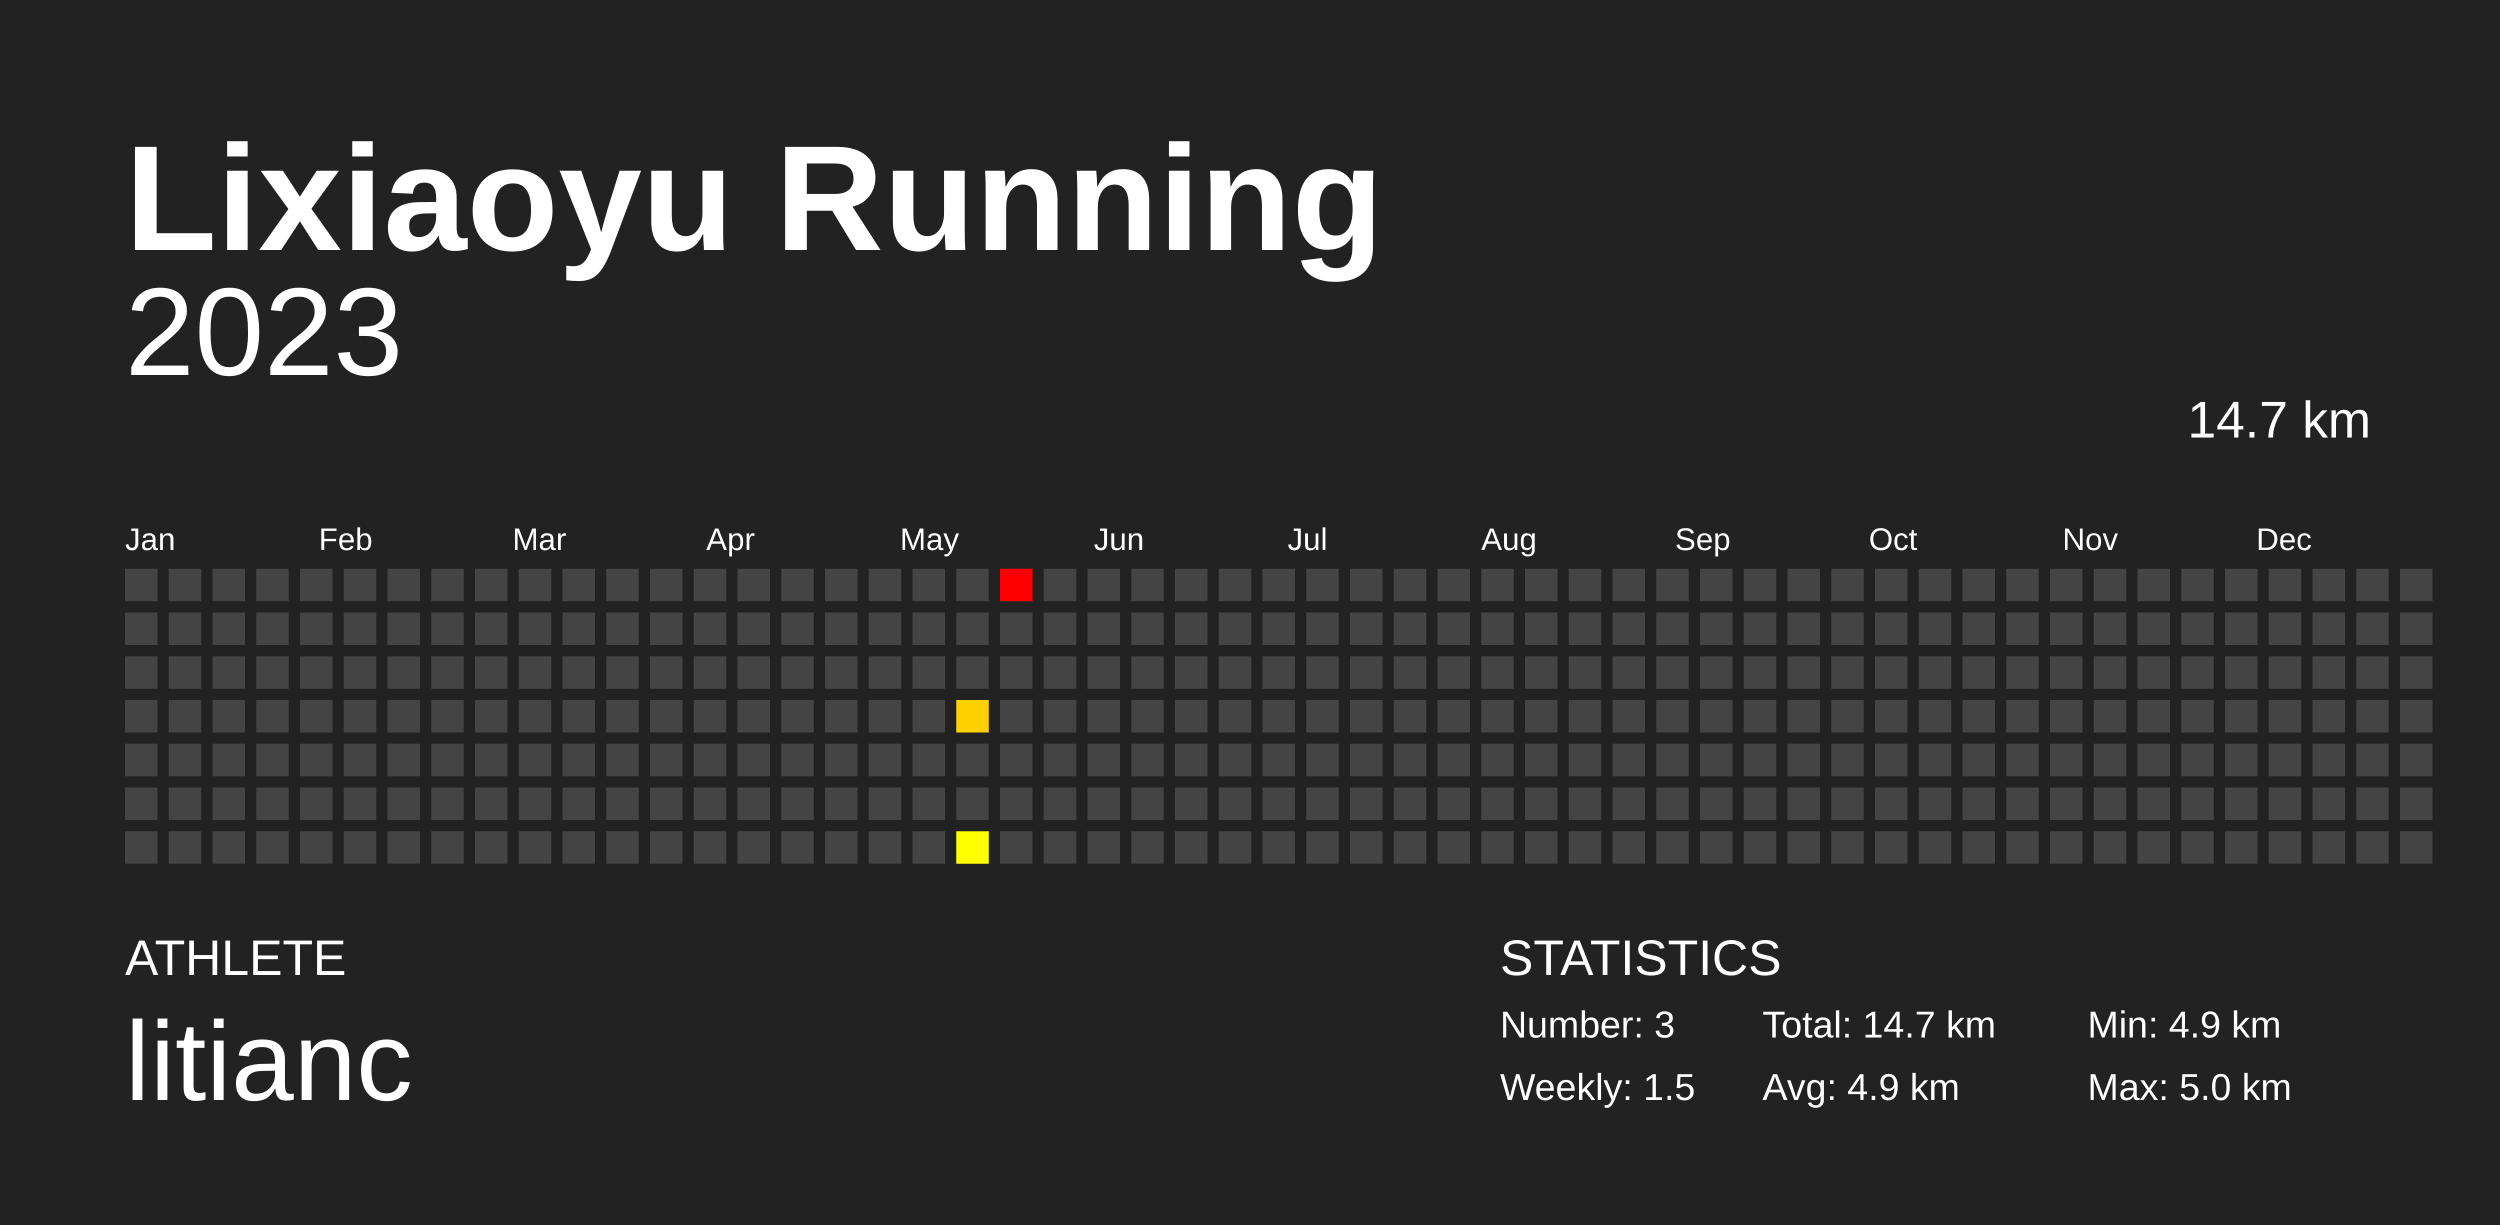
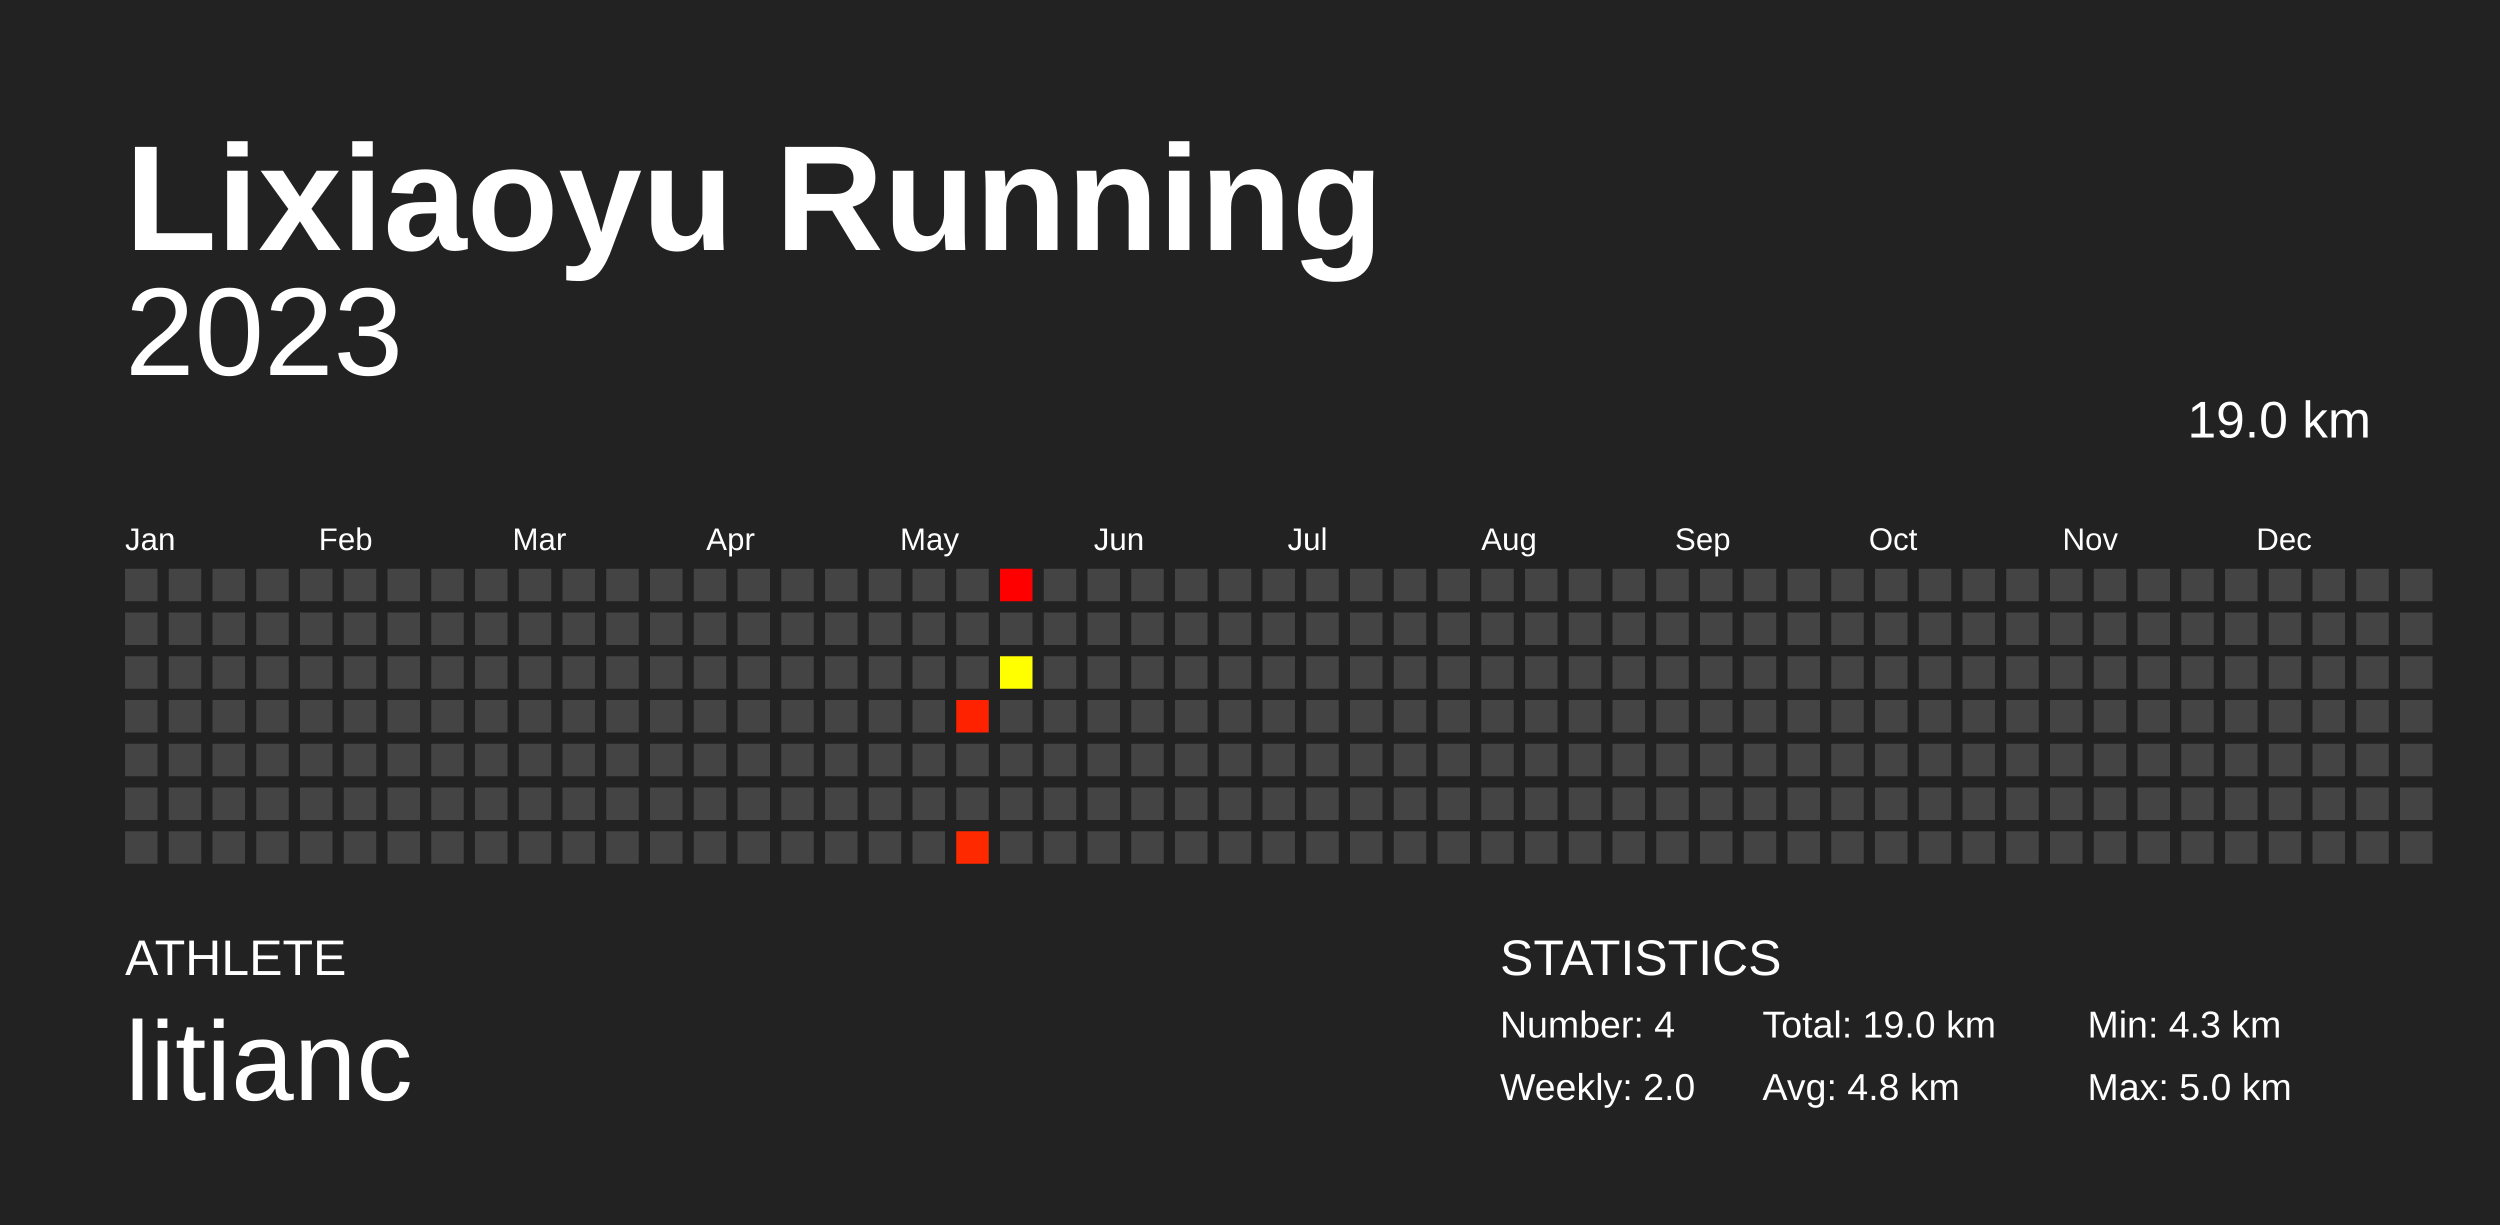
<svg xmlns="http://www.w3.org/2000/svg" baseProfile="full" height="98mm" version="1.1" viewBox="0,0,200,98" width="200mm">
  <defs />
  <rect fill="#222222" height="98" width="200" x="0" y="0" />
  <text fill="#FFFFFF" style="font-size:12px; font-family:Arial; font-weight:bold;" x="10" y="20">Lixiaoyu Running</text>
  <text fill="#FFFFFF" style="font-size:4px; font-family:Arial" x="10" y="78">ATHLETE</text>
  <text fill="#FFFFFF" style="font-size:9px; font-family:Arial" x="10" y="88">litianc</text>
  <text fill="#FFFFFF" style="font-size:4px; font-family:Arial" x="120" y="78">STATISTICS</text>
-   <text fill="#FFFFFF" style="font-size:3px; font-family:Arial" x="120" y="83">Number: 3</text>
-   <text fill="#FFFFFF" style="font-size:3px; font-family:Arial" x="120" y="88">Weekly: 1.5</text>
-   <text fill="#FFFFFF" style="font-size:3px; font-family:Arial" x="141" y="83">Total: 14.7 km</text>
-   <text fill="#FFFFFF" style="font-size:3px; font-family:Arial" x="141" y="88">Avg: 4.9 km</text>
-   <text fill="#FFFFFF" style="font-size:3px; font-family:Arial" x="167" y="83">Min: 4.9 km</text>
+   <text fill="#FFFFFF" style="font-size:3px; font-family:Arial" x="120" y="83">Number: 4</text>
+   <text fill="#FFFFFF" style="font-size:3px; font-family:Arial" x="120" y="88">Weekly: 2.0</text>
+   <text fill="#FFFFFF" style="font-size:3px; font-family:Arial" x="141" y="83">Total: 19.0 km</text>
+   <text fill="#FFFFFF" style="font-size:3px; font-family:Arial" x="141" y="88">Avg: 4.8 km</text>
+   <text fill="#FFFFFF" style="font-size:3px; font-family:Arial" x="167" y="83">Min: 4.3 km</text>
  <text fill="#FFFFFF" style="font-size:3px; font-family:Arial" x="167" y="88">Max: 5.0 km</text>
  <text alignment-baseline="hanging" fill="#FFFFFF" style="font-size:10.0px; font-family:Arial;" x="10" y="30">2023</text>
-   <text alignment-baseline="hanging" fill="#FFFFFF" style="font-size:4.125px; font-family:Arial;" x="175" y="35">14.7 km</text>
+   <text alignment-baseline="hanging" fill="#FFFFFF" style="font-size:4.125px; font-family:Arial;" x="175" y="35">19.0 km</text>
  <text fill="#FFFFFF" style="font-size:2.5px; font-family:Arial" x="10.0" y="44">Jan</text>
  <text fill="#FFFFFF" style="font-size:2.5px; font-family:Arial" x="25.5" y="44">Feb</text>
  <text fill="#FFFFFF" style="font-size:2.5px; font-family:Arial" x="41.0" y="44">Mar</text>
  <text fill="#FFFFFF" style="font-size:2.5px; font-family:Arial" x="56.5" y="44">Apr</text>
  <text fill="#FFFFFF" style="font-size:2.5px; font-family:Arial" x="72.0" y="44">May</text>
  <text fill="#FFFFFF" style="font-size:2.5px; font-family:Arial" x="87.5" y="44">Jun</text>
  <text fill="#FFFFFF" style="font-size:2.5px; font-family:Arial" x="103.0" y="44">Jul</text>
  <text fill="#FFFFFF" style="font-size:2.5px; font-family:Arial" x="118.5" y="44">Aug</text>
  <text fill="#FFFFFF" style="font-size:2.5px; font-family:Arial" x="134.0" y="44">Sep</text>
  <text fill="#FFFFFF" style="font-size:2.5px; font-family:Arial" x="149.5" y="44">Oct</text>
  <text fill="#FFFFFF" style="font-size:2.5px; font-family:Arial" x="165.0" y="44">Nov</text>
  <text fill="#FFFFFF" style="font-size:2.5px; font-family:Arial" x="180.5" y="44">Dec</text>
  <rect fill="#444444" height="2.6" width="2.6" x="10.0" y="45.5" />
  <rect fill="#444444" height="2.6" width="2.6" x="10.0" y="49.0" />
  <rect fill="#444444" height="2.6" width="2.6" x="10.0" y="52.5" />
  <rect fill="#444444" height="2.6" width="2.6" x="10.0" y="56.0" />
  <rect fill="#444444" height="2.6" width="2.6" x="10.0" y="59.5" />
  <rect fill="#444444" height="2.6" width="2.6" x="10.0" y="63.0" />
  <rect fill="#444444" height="2.6" width="2.6" x="10.0" y="66.5" />
  <rect fill="#444444" height="2.6" width="2.6" x="13.5" y="45.5" />
  <rect fill="#444444" height="2.6" width="2.6" x="13.5" y="49.0" />
  <rect fill="#444444" height="2.6" width="2.6" x="13.5" y="52.5" />
  <rect fill="#444444" height="2.6" width="2.6" x="13.5" y="56.0" />
  <rect fill="#444444" height="2.6" width="2.6" x="13.5" y="59.5" />
  <rect fill="#444444" height="2.6" width="2.6" x="13.5" y="63.0" />
  <rect fill="#444444" height="2.6" width="2.6" x="13.5" y="66.5" />
  <rect fill="#444444" height="2.6" width="2.6" x="17.0" y="45.5" />
  <rect fill="#444444" height="2.6" width="2.6" x="17.0" y="49.0" />
  <rect fill="#444444" height="2.6" width="2.6" x="17.0" y="52.5" />
  <rect fill="#444444" height="2.6" width="2.6" x="17.0" y="56.0" />
  <rect fill="#444444" height="2.6" width="2.6" x="17.0" y="59.5" />
  <rect fill="#444444" height="2.6" width="2.6" x="17.0" y="63.0" />
  <rect fill="#444444" height="2.6" width="2.6" x="17.0" y="66.5" />
  <rect fill="#444444" height="2.6" width="2.6" x="20.5" y="45.5" />
  <rect fill="#444444" height="2.6" width="2.6" x="20.5" y="49.0" />
  <rect fill="#444444" height="2.6" width="2.6" x="20.5" y="52.5" />
  <rect fill="#444444" height="2.6" width="2.6" x="20.5" y="56.0" />
  <rect fill="#444444" height="2.6" width="2.6" x="20.5" y="59.5" />
  <rect fill="#444444" height="2.6" width="2.6" x="20.5" y="63.0" />
  <rect fill="#444444" height="2.6" width="2.6" x="20.5" y="66.5" />
  <rect fill="#444444" height="2.6" width="2.6" x="24.0" y="45.5" />
  <rect fill="#444444" height="2.6" width="2.6" x="24.0" y="49.0" />
  <rect fill="#444444" height="2.6" width="2.6" x="24.0" y="52.5" />
  <rect fill="#444444" height="2.6" width="2.6" x="24.0" y="56.0" />
  <rect fill="#444444" height="2.6" width="2.6" x="24.0" y="59.5" />
  <rect fill="#444444" height="2.6" width="2.6" x="24.0" y="63.0" />
  <rect fill="#444444" height="2.6" width="2.6" x="24.0" y="66.5" />
  <rect fill="#444444" height="2.6" width="2.6" x="27.5" y="45.5" />
  <rect fill="#444444" height="2.6" width="2.6" x="27.5" y="49.0" />
  <rect fill="#444444" height="2.6" width="2.6" x="27.5" y="52.5" />
  <rect fill="#444444" height="2.6" width="2.6" x="27.5" y="56.0" />
  <rect fill="#444444" height="2.6" width="2.6" x="27.5" y="59.5" />
  <rect fill="#444444" height="2.6" width="2.6" x="27.5" y="63.0" />
  <rect fill="#444444" height="2.6" width="2.6" x="27.5" y="66.5" />
  <rect fill="#444444" height="2.6" width="2.6" x="31.0" y="45.5" />
  <rect fill="#444444" height="2.6" width="2.6" x="31.0" y="49.0" />
  <rect fill="#444444" height="2.6" width="2.6" x="31.0" y="52.5" />
  <rect fill="#444444" height="2.6" width="2.6" x="31.0" y="56.0" />
  <rect fill="#444444" height="2.6" width="2.6" x="31.0" y="59.5" />
  <rect fill="#444444" height="2.6" width="2.6" x="31.0" y="63.0" />
  <rect fill="#444444" height="2.6" width="2.6" x="31.0" y="66.5" />
  <rect fill="#444444" height="2.6" width="2.6" x="34.5" y="45.5" />
  <rect fill="#444444" height="2.6" width="2.6" x="34.5" y="49.0" />
  <rect fill="#444444" height="2.6" width="2.6" x="34.5" y="52.5" />
  <rect fill="#444444" height="2.6" width="2.6" x="34.5" y="56.0" />
  <rect fill="#444444" height="2.6" width="2.6" x="34.5" y="59.5" />
  <rect fill="#444444" height="2.6" width="2.6" x="34.5" y="63.0" />
  <rect fill="#444444" height="2.6" width="2.6" x="34.5" y="66.5" />
  <rect fill="#444444" height="2.6" width="2.6" x="38.0" y="45.5" />
  <rect fill="#444444" height="2.6" width="2.6" x="38.0" y="49.0" />
  <rect fill="#444444" height="2.6" width="2.6" x="38.0" y="52.5" />
  <rect fill="#444444" height="2.6" width="2.6" x="38.0" y="56.0" />
  <rect fill="#444444" height="2.6" width="2.6" x="38.0" y="59.5" />
  <rect fill="#444444" height="2.6" width="2.6" x="38.0" y="63.0" />
  <rect fill="#444444" height="2.6" width="2.6" x="38.0" y="66.5" />
  <rect fill="#444444" height="2.6" width="2.6" x="41.5" y="45.5" />
  <rect fill="#444444" height="2.6" width="2.6" x="41.5" y="49.0" />
  <rect fill="#444444" height="2.6" width="2.6" x="41.5" y="52.5" />
  <rect fill="#444444" height="2.6" width="2.6" x="41.5" y="56.0" />
  <rect fill="#444444" height="2.6" width="2.6" x="41.5" y="59.5" />
  <rect fill="#444444" height="2.6" width="2.6" x="41.5" y="63.0" />
  <rect fill="#444444" height="2.6" width="2.6" x="41.5" y="66.5" />
  <rect fill="#444444" height="2.6" width="2.6" x="45.0" y="45.5" />
  <rect fill="#444444" height="2.6" width="2.6" x="45.0" y="49.0" />
  <rect fill="#444444" height="2.6" width="2.6" x="45.0" y="52.5" />
  <rect fill="#444444" height="2.6" width="2.6" x="45.0" y="56.0" />
  <rect fill="#444444" height="2.6" width="2.6" x="45.0" y="59.5" />
  <rect fill="#444444" height="2.6" width="2.6" x="45.0" y="63.0" />
  <rect fill="#444444" height="2.6" width="2.6" x="45.0" y="66.5" />
  <rect fill="#444444" height="2.6" width="2.6" x="48.5" y="45.5" />
  <rect fill="#444444" height="2.6" width="2.6" x="48.5" y="49.0" />
  <rect fill="#444444" height="2.6" width="2.6" x="48.5" y="52.5" />
  <rect fill="#444444" height="2.6" width="2.6" x="48.5" y="56.0" />
  <rect fill="#444444" height="2.6" width="2.6" x="48.5" y="59.5" />
  <rect fill="#444444" height="2.6" width="2.6" x="48.5" y="63.0" />
  <rect fill="#444444" height="2.6" width="2.6" x="48.5" y="66.5" />
  <rect fill="#444444" height="2.6" width="2.6" x="52.0" y="45.5" />
  <rect fill="#444444" height="2.6" width="2.6" x="52.0" y="49.0" />
  <rect fill="#444444" height="2.6" width="2.6" x="52.0" y="52.5" />
  <rect fill="#444444" height="2.6" width="2.6" x="52.0" y="56.0" />
  <rect fill="#444444" height="2.6" width="2.6" x="52.0" y="59.5" />
  <rect fill="#444444" height="2.6" width="2.6" x="52.0" y="63.0" />
  <rect fill="#444444" height="2.6" width="2.6" x="52.0" y="66.5" />
  <rect fill="#444444" height="2.6" width="2.6" x="55.5" y="45.5" />
  <rect fill="#444444" height="2.6" width="2.6" x="55.5" y="49.0" />
  <rect fill="#444444" height="2.6" width="2.6" x="55.5" y="52.5" />
  <rect fill="#444444" height="2.6" width="2.6" x="55.5" y="56.0" />
  <rect fill="#444444" height="2.6" width="2.6" x="55.5" y="59.5" />
  <rect fill="#444444" height="2.6" width="2.6" x="55.5" y="63.0" />
  <rect fill="#444444" height="2.6" width="2.6" x="55.5" y="66.5" />
  <rect fill="#444444" height="2.6" width="2.6" x="59.0" y="45.5" />
  <rect fill="#444444" height="2.6" width="2.6" x="59.0" y="49.0" />
  <rect fill="#444444" height="2.6" width="2.6" x="59.0" y="52.5" />
  <rect fill="#444444" height="2.6" width="2.6" x="59.0" y="56.0" />
  <rect fill="#444444" height="2.6" width="2.6" x="59.0" y="59.5" />
  <rect fill="#444444" height="2.6" width="2.6" x="59.0" y="63.0" />
  <rect fill="#444444" height="2.6" width="2.6" x="59.0" y="66.5" />
  <rect fill="#444444" height="2.6" width="2.6" x="62.5" y="45.5" />
  <rect fill="#444444" height="2.6" width="2.6" x="62.5" y="49.0" />
  <rect fill="#444444" height="2.6" width="2.6" x="62.5" y="52.5" />
  <rect fill="#444444" height="2.6" width="2.6" x="62.5" y="56.0" />
  <rect fill="#444444" height="2.6" width="2.6" x="62.5" y="59.5" />
  <rect fill="#444444" height="2.6" width="2.6" x="62.5" y="63.0" />
  <rect fill="#444444" height="2.6" width="2.6" x="62.5" y="66.5" />
  <rect fill="#444444" height="2.6" width="2.6" x="66.0" y="45.5" />
  <rect fill="#444444" height="2.6" width="2.6" x="66.0" y="49.0" />
  <rect fill="#444444" height="2.6" width="2.6" x="66.0" y="52.5" />
  <rect fill="#444444" height="2.6" width="2.6" x="66.0" y="56.0" />
  <rect fill="#444444" height="2.6" width="2.6" x="66.0" y="59.5" />
  <rect fill="#444444" height="2.6" width="2.6" x="66.0" y="63.0" />
  <rect fill="#444444" height="2.6" width="2.6" x="66.0" y="66.5" />
  <rect fill="#444444" height="2.6" width="2.6" x="69.5" y="45.5" />
  <rect fill="#444444" height="2.6" width="2.6" x="69.5" y="49.0" />
  <rect fill="#444444" height="2.6" width="2.6" x="69.5" y="52.5" />
  <rect fill="#444444" height="2.6" width="2.6" x="69.5" y="56.0" />
  <rect fill="#444444" height="2.6" width="2.6" x="69.5" y="59.5" />
  <rect fill="#444444" height="2.6" width="2.6" x="69.5" y="63.0" />
  <rect fill="#444444" height="2.6" width="2.6" x="69.5" y="66.5" />
  <rect fill="#444444" height="2.6" width="2.6" x="73.0" y="45.5" />
  <rect fill="#444444" height="2.6" width="2.6" x="73.0" y="49.0" />
  <rect fill="#444444" height="2.6" width="2.6" x="73.0" y="52.5" />
  <rect fill="#444444" height="2.6" width="2.6" x="73.0" y="56.0" />
  <rect fill="#444444" height="2.6" width="2.6" x="73.0" y="59.5" />
  <rect fill="#444444" height="2.6" width="2.6" x="73.0" y="63.0" />
  <rect fill="#444444" height="2.6" width="2.6" x="73.0" y="66.5" />
  <rect fill="#444444" height="2.6" width="2.6" x="76.5" y="45.5" />
  <rect fill="#444444" height="2.6" width="2.6" x="76.5" y="49.0" />
  <rect fill="#444444" height="2.6" width="2.6" x="76.5" y="52.5" />
-   <rect fill="#ffd100" height="2.6" width="2.6" x="76.5" y="56.0" />
+   <rect fill="#ff2200" height="2.6" width="2.6" x="76.5" y="56.0" />
  <rect fill="#444444" height="2.6" width="2.6" x="76.5" y="59.5" />
  <rect fill="#444444" height="2.6" width="2.6" x="76.5" y="63.0" />
-   <rect fill="#ffff00" height="2.6" width="2.6" x="76.5" y="66.5" />
+   <rect fill="#ff2900" height="2.6" width="2.6" x="76.5" y="66.5" />
  <rect fill="#ff0000" height="2.6" width="2.6" x="80.0" y="45.5" />
  <rect fill="#444444" height="2.6" width="2.6" x="80.0" y="49.0" />
-   <rect fill="#444444" height="2.6" width="2.6" x="80.0" y="52.5" />
+   <rect fill="#ffff00" height="2.6" width="2.6" x="80.0" y="52.5" />
  <rect fill="#444444" height="2.6" width="2.6" x="80.0" y="56.0" />
  <rect fill="#444444" height="2.6" width="2.6" x="80.0" y="59.5" />
  <rect fill="#444444" height="2.6" width="2.6" x="80.0" y="63.0" />
  <rect fill="#444444" height="2.6" width="2.6" x="80.0" y="66.5" />
  <rect fill="#444444" height="2.6" width="2.6" x="83.5" y="45.5" />
  <rect fill="#444444" height="2.6" width="2.6" x="83.5" y="49.0" />
  <rect fill="#444444" height="2.6" width="2.6" x="83.5" y="52.5" />
  <rect fill="#444444" height="2.6" width="2.6" x="83.5" y="56.0" />
  <rect fill="#444444" height="2.6" width="2.6" x="83.5" y="59.5" />
  <rect fill="#444444" height="2.6" width="2.6" x="83.5" y="63.0" />
  <rect fill="#444444" height="2.6" width="2.6" x="83.5" y="66.5" />
  <rect fill="#444444" height="2.6" width="2.6" x="87.0" y="45.5" />
  <rect fill="#444444" height="2.6" width="2.6" x="87.0" y="49.0" />
  <rect fill="#444444" height="2.6" width="2.6" x="87.0" y="52.5" />
  <rect fill="#444444" height="2.6" width="2.6" x="87.0" y="56.0" />
  <rect fill="#444444" height="2.6" width="2.6" x="87.0" y="59.5" />
  <rect fill="#444444" height="2.6" width="2.6" x="87.0" y="63.0" />
  <rect fill="#444444" height="2.6" width="2.6" x="87.0" y="66.5" />
  <rect fill="#444444" height="2.6" width="2.6" x="90.5" y="45.5" />
  <rect fill="#444444" height="2.6" width="2.6" x="90.5" y="49.0" />
  <rect fill="#444444" height="2.6" width="2.6" x="90.5" y="52.5" />
  <rect fill="#444444" height="2.6" width="2.6" x="90.5" y="56.0" />
  <rect fill="#444444" height="2.6" width="2.6" x="90.5" y="59.5" />
  <rect fill="#444444" height="2.6" width="2.6" x="90.5" y="63.0" />
  <rect fill="#444444" height="2.6" width="2.6" x="90.5" y="66.5" />
  <rect fill="#444444" height="2.6" width="2.6" x="94.0" y="45.5" />
  <rect fill="#444444" height="2.6" width="2.6" x="94.0" y="49.0" />
  <rect fill="#444444" height="2.6" width="2.6" x="94.0" y="52.5" />
  <rect fill="#444444" height="2.6" width="2.6" x="94.0" y="56.0" />
  <rect fill="#444444" height="2.6" width="2.6" x="94.0" y="59.5" />
  <rect fill="#444444" height="2.6" width="2.6" x="94.0" y="63.0" />
  <rect fill="#444444" height="2.6" width="2.6" x="94.0" y="66.5" />
  <rect fill="#444444" height="2.6" width="2.6" x="97.5" y="45.5" />
  <rect fill="#444444" height="2.6" width="2.6" x="97.5" y="49.0" />
  <rect fill="#444444" height="2.6" width="2.6" x="97.5" y="52.5" />
  <rect fill="#444444" height="2.6" width="2.6" x="97.5" y="56.0" />
  <rect fill="#444444" height="2.6" width="2.6" x="97.5" y="59.5" />
  <rect fill="#444444" height="2.6" width="2.6" x="97.5" y="63.0" />
  <rect fill="#444444" height="2.6" width="2.6" x="97.5" y="66.5" />
  <rect fill="#444444" height="2.6" width="2.6" x="101.0" y="45.5" />
  <rect fill="#444444" height="2.6" width="2.6" x="101.0" y="49.0" />
  <rect fill="#444444" height="2.6" width="2.6" x="101.0" y="52.5" />
  <rect fill="#444444" height="2.6" width="2.6" x="101.0" y="56.0" />
  <rect fill="#444444" height="2.6" width="2.6" x="101.0" y="59.5" />
  <rect fill="#444444" height="2.6" width="2.6" x="101.0" y="63.0" />
  <rect fill="#444444" height="2.6" width="2.6" x="101.0" y="66.5" />
  <rect fill="#444444" height="2.6" width="2.6" x="104.5" y="45.5" />
  <rect fill="#444444" height="2.6" width="2.6" x="104.5" y="49.0" />
  <rect fill="#444444" height="2.6" width="2.6" x="104.5" y="52.5" />
  <rect fill="#444444" height="2.6" width="2.6" x="104.5" y="56.0" />
  <rect fill="#444444" height="2.6" width="2.6" x="104.5" y="59.5" />
  <rect fill="#444444" height="2.6" width="2.6" x="104.5" y="63.0" />
  <rect fill="#444444" height="2.6" width="2.6" x="104.5" y="66.5" />
  <rect fill="#444444" height="2.6" width="2.6" x="108.0" y="45.5" />
  <rect fill="#444444" height="2.6" width="2.6" x="108.0" y="49.0" />
  <rect fill="#444444" height="2.6" width="2.6" x="108.0" y="52.5" />
  <rect fill="#444444" height="2.6" width="2.6" x="108.0" y="56.0" />
  <rect fill="#444444" height="2.6" width="2.6" x="108.0" y="59.5" />
  <rect fill="#444444" height="2.6" width="2.6" x="108.0" y="63.0" />
  <rect fill="#444444" height="2.6" width="2.6" x="108.0" y="66.5" />
  <rect fill="#444444" height="2.6" width="2.6" x="111.5" y="45.5" />
  <rect fill="#444444" height="2.6" width="2.6" x="111.5" y="49.0" />
  <rect fill="#444444" height="2.6" width="2.6" x="111.5" y="52.5" />
  <rect fill="#444444" height="2.6" width="2.6" x="111.5" y="56.0" />
  <rect fill="#444444" height="2.6" width="2.6" x="111.5" y="59.5" />
  <rect fill="#444444" height="2.6" width="2.6" x="111.5" y="63.0" />
  <rect fill="#444444" height="2.6" width="2.6" x="111.5" y="66.5" />
  <rect fill="#444444" height="2.6" width="2.6" x="115.0" y="45.5" />
  <rect fill="#444444" height="2.6" width="2.6" x="115.0" y="49.0" />
  <rect fill="#444444" height="2.6" width="2.6" x="115.0" y="52.5" />
  <rect fill="#444444" height="2.6" width="2.6" x="115.0" y="56.0" />
  <rect fill="#444444" height="2.6" width="2.6" x="115.0" y="59.5" />
  <rect fill="#444444" height="2.6" width="2.6" x="115.0" y="63.0" />
  <rect fill="#444444" height="2.6" width="2.6" x="115.0" y="66.5" />
  <rect fill="#444444" height="2.6" width="2.6" x="118.5" y="45.5" />
  <rect fill="#444444" height="2.6" width="2.6" x="118.5" y="49.0" />
  <rect fill="#444444" height="2.6" width="2.6" x="118.5" y="52.5" />
  <rect fill="#444444" height="2.6" width="2.6" x="118.5" y="56.0" />
  <rect fill="#444444" height="2.6" width="2.6" x="118.5" y="59.5" />
  <rect fill="#444444" height="2.6" width="2.6" x="118.5" y="63.0" />
  <rect fill="#444444" height="2.6" width="2.6" x="118.5" y="66.5" />
  <rect fill="#444444" height="2.6" width="2.6" x="122.0" y="45.5" />
  <rect fill="#444444" height="2.6" width="2.6" x="122.0" y="49.0" />
  <rect fill="#444444" height="2.6" width="2.6" x="122.0" y="52.5" />
  <rect fill="#444444" height="2.6" width="2.6" x="122.0" y="56.0" />
  <rect fill="#444444" height="2.6" width="2.6" x="122.0" y="59.5" />
  <rect fill="#444444" height="2.6" width="2.6" x="122.0" y="63.0" />
  <rect fill="#444444" height="2.6" width="2.6" x="122.0" y="66.5" />
  <rect fill="#444444" height="2.6" width="2.6" x="125.5" y="45.5" />
  <rect fill="#444444" height="2.6" width="2.6" x="125.5" y="49.0" />
  <rect fill="#444444" height="2.6" width="2.6" x="125.5" y="52.5" />
  <rect fill="#444444" height="2.6" width="2.6" x="125.5" y="56.0" />
  <rect fill="#444444" height="2.6" width="2.6" x="125.5" y="59.5" />
  <rect fill="#444444" height="2.6" width="2.6" x="125.5" y="63.0" />
  <rect fill="#444444" height="2.6" width="2.6" x="125.5" y="66.5" />
  <rect fill="#444444" height="2.6" width="2.6" x="129.0" y="45.5" />
  <rect fill="#444444" height="2.6" width="2.6" x="129.0" y="49.0" />
  <rect fill="#444444" height="2.6" width="2.6" x="129.0" y="52.5" />
  <rect fill="#444444" height="2.6" width="2.6" x="129.0" y="56.0" />
  <rect fill="#444444" height="2.6" width="2.6" x="129.0" y="59.5" />
  <rect fill="#444444" height="2.6" width="2.6" x="129.0" y="63.0" />
  <rect fill="#444444" height="2.6" width="2.6" x="129.0" y="66.5" />
  <rect fill="#444444" height="2.6" width="2.6" x="132.5" y="45.5" />
  <rect fill="#444444" height="2.6" width="2.6" x="132.5" y="49.0" />
  <rect fill="#444444" height="2.6" width="2.6" x="132.5" y="52.5" />
  <rect fill="#444444" height="2.6" width="2.6" x="132.5" y="56.0" />
  <rect fill="#444444" height="2.6" width="2.6" x="132.5" y="59.5" />
  <rect fill="#444444" height="2.6" width="2.6" x="132.5" y="63.0" />
  <rect fill="#444444" height="2.6" width="2.6" x="132.5" y="66.5" />
  <rect fill="#444444" height="2.6" width="2.6" x="136.0" y="45.5" />
  <rect fill="#444444" height="2.6" width="2.6" x="136.0" y="49.0" />
  <rect fill="#444444" height="2.6" width="2.6" x="136.0" y="52.5" />
  <rect fill="#444444" height="2.6" width="2.6" x="136.0" y="56.0" />
  <rect fill="#444444" height="2.6" width="2.6" x="136.0" y="59.5" />
  <rect fill="#444444" height="2.6" width="2.6" x="136.0" y="63.0" />
  <rect fill="#444444" height="2.6" width="2.6" x="136.0" y="66.5" />
  <rect fill="#444444" height="2.6" width="2.6" x="139.5" y="45.5" />
  <rect fill="#444444" height="2.6" width="2.6" x="139.5" y="49.0" />
  <rect fill="#444444" height="2.6" width="2.6" x="139.5" y="52.5" />
  <rect fill="#444444" height="2.6" width="2.6" x="139.5" y="56.0" />
  <rect fill="#444444" height="2.6" width="2.6" x="139.5" y="59.5" />
  <rect fill="#444444" height="2.6" width="2.6" x="139.5" y="63.0" />
  <rect fill="#444444" height="2.6" width="2.6" x="139.5" y="66.5" />
  <rect fill="#444444" height="2.6" width="2.6" x="143.0" y="45.5" />
  <rect fill="#444444" height="2.6" width="2.6" x="143.0" y="49.0" />
  <rect fill="#444444" height="2.6" width="2.6" x="143.0" y="52.5" />
  <rect fill="#444444" height="2.6" width="2.6" x="143.0" y="56.0" />
  <rect fill="#444444" height="2.6" width="2.6" x="143.0" y="59.5" />
  <rect fill="#444444" height="2.6" width="2.6" x="143.0" y="63.0" />
  <rect fill="#444444" height="2.6" width="2.6" x="143.0" y="66.5" />
  <rect fill="#444444" height="2.6" width="2.6" x="146.5" y="45.5" />
  <rect fill="#444444" height="2.6" width="2.6" x="146.5" y="49.0" />
  <rect fill="#444444" height="2.6" width="2.6" x="146.5" y="52.5" />
  <rect fill="#444444" height="2.6" width="2.6" x="146.5" y="56.0" />
  <rect fill="#444444" height="2.6" width="2.6" x="146.5" y="59.5" />
  <rect fill="#444444" height="2.6" width="2.6" x="146.5" y="63.0" />
  <rect fill="#444444" height="2.6" width="2.6" x="146.5" y="66.5" />
  <rect fill="#444444" height="2.6" width="2.6" x="150.0" y="45.5" />
  <rect fill="#444444" height="2.6" width="2.6" x="150.0" y="49.0" />
  <rect fill="#444444" height="2.6" width="2.6" x="150.0" y="52.5" />
  <rect fill="#444444" height="2.6" width="2.6" x="150.0" y="56.0" />
  <rect fill="#444444" height="2.6" width="2.6" x="150.0" y="59.5" />
  <rect fill="#444444" height="2.6" width="2.6" x="150.0" y="63.0" />
  <rect fill="#444444" height="2.6" width="2.6" x="150.0" y="66.5" />
  <rect fill="#444444" height="2.6" width="2.6" x="153.5" y="45.5" />
  <rect fill="#444444" height="2.6" width="2.6" x="153.5" y="49.0" />
  <rect fill="#444444" height="2.6" width="2.6" x="153.5" y="52.5" />
  <rect fill="#444444" height="2.6" width="2.6" x="153.5" y="56.0" />
  <rect fill="#444444" height="2.6" width="2.6" x="153.5" y="59.5" />
  <rect fill="#444444" height="2.6" width="2.6" x="153.5" y="63.0" />
  <rect fill="#444444" height="2.6" width="2.6" x="153.5" y="66.5" />
  <rect fill="#444444" height="2.6" width="2.6" x="157.0" y="45.5" />
  <rect fill="#444444" height="2.6" width="2.6" x="157.0" y="49.0" />
  <rect fill="#444444" height="2.6" width="2.6" x="157.0" y="52.5" />
  <rect fill="#444444" height="2.6" width="2.6" x="157.0" y="56.0" />
  <rect fill="#444444" height="2.6" width="2.6" x="157.0" y="59.5" />
  <rect fill="#444444" height="2.6" width="2.6" x="157.0" y="63.0" />
  <rect fill="#444444" height="2.6" width="2.6" x="157.0" y="66.5" />
  <rect fill="#444444" height="2.6" width="2.6" x="160.5" y="45.5" />
  <rect fill="#444444" height="2.6" width="2.6" x="160.5" y="49.0" />
  <rect fill="#444444" height="2.6" width="2.6" x="160.5" y="52.5" />
  <rect fill="#444444" height="2.6" width="2.6" x="160.5" y="56.0" />
  <rect fill="#444444" height="2.6" width="2.6" x="160.5" y="59.5" />
  <rect fill="#444444" height="2.6" width="2.6" x="160.5" y="63.0" />
  <rect fill="#444444" height="2.6" width="2.6" x="160.5" y="66.5" />
  <rect fill="#444444" height="2.6" width="2.6" x="164.0" y="45.5" />
  <rect fill="#444444" height="2.6" width="2.6" x="164.0" y="49.0" />
  <rect fill="#444444" height="2.6" width="2.6" x="164.0" y="52.5" />
  <rect fill="#444444" height="2.6" width="2.6" x="164.0" y="56.0" />
  <rect fill="#444444" height="2.6" width="2.6" x="164.0" y="59.5" />
  <rect fill="#444444" height="2.6" width="2.6" x="164.0" y="63.0" />
  <rect fill="#444444" height="2.6" width="2.6" x="164.0" y="66.5" />
  <rect fill="#444444" height="2.6" width="2.6" x="167.5" y="45.5" />
  <rect fill="#444444" height="2.6" width="2.6" x="167.5" y="49.0" />
  <rect fill="#444444" height="2.6" width="2.6" x="167.5" y="52.5" />
  <rect fill="#444444" height="2.6" width="2.6" x="167.5" y="56.0" />
  <rect fill="#444444" height="2.6" width="2.6" x="167.5" y="59.5" />
  <rect fill="#444444" height="2.6" width="2.6" x="167.5" y="63.0" />
  <rect fill="#444444" height="2.6" width="2.6" x="167.5" y="66.5" />
  <rect fill="#444444" height="2.6" width="2.6" x="171.0" y="45.5" />
  <rect fill="#444444" height="2.6" width="2.6" x="171.0" y="49.0" />
  <rect fill="#444444" height="2.6" width="2.6" x="171.0" y="52.5" />
  <rect fill="#444444" height="2.6" width="2.6" x="171.0" y="56.0" />
  <rect fill="#444444" height="2.6" width="2.6" x="171.0" y="59.5" />
  <rect fill="#444444" height="2.6" width="2.6" x="171.0" y="63.0" />
  <rect fill="#444444" height="2.6" width="2.6" x="171.0" y="66.5" />
  <rect fill="#444444" height="2.6" width="2.6" x="174.5" y="45.5" />
  <rect fill="#444444" height="2.6" width="2.6" x="174.5" y="49.0" />
  <rect fill="#444444" height="2.6" width="2.6" x="174.5" y="52.5" />
  <rect fill="#444444" height="2.6" width="2.6" x="174.5" y="56.0" />
  <rect fill="#444444" height="2.6" width="2.6" x="174.5" y="59.5" />
  <rect fill="#444444" height="2.6" width="2.6" x="174.5" y="63.0" />
  <rect fill="#444444" height="2.6" width="2.6" x="174.5" y="66.5" />
  <rect fill="#444444" height="2.6" width="2.6" x="178.0" y="45.5" />
  <rect fill="#444444" height="2.6" width="2.6" x="178.0" y="49.0" />
  <rect fill="#444444" height="2.6" width="2.6" x="178.0" y="52.5" />
  <rect fill="#444444" height="2.6" width="2.6" x="178.0" y="56.0" />
  <rect fill="#444444" height="2.6" width="2.6" x="178.0" y="59.5" />
  <rect fill="#444444" height="2.6" width="2.6" x="178.0" y="63.0" />
  <rect fill="#444444" height="2.6" width="2.6" x="178.0" y="66.5" />
  <rect fill="#444444" height="2.6" width="2.6" x="181.5" y="45.5" />
  <rect fill="#444444" height="2.6" width="2.6" x="181.5" y="49.0" />
  <rect fill="#444444" height="2.6" width="2.6" x="181.5" y="52.5" />
  <rect fill="#444444" height="2.6" width="2.6" x="181.5" y="56.0" />
  <rect fill="#444444" height="2.6" width="2.6" x="181.5" y="59.5" />
  <rect fill="#444444" height="2.6" width="2.6" x="181.5" y="63.0" />
  <rect fill="#444444" height="2.6" width="2.6" x="181.5" y="66.5" />
  <rect fill="#444444" height="2.6" width="2.6" x="185.0" y="45.5" />
  <rect fill="#444444" height="2.6" width="2.6" x="185.0" y="49.0" />
  <rect fill="#444444" height="2.6" width="2.6" x="185.0" y="52.5" />
  <rect fill="#444444" height="2.6" width="2.6" x="185.0" y="56.0" />
  <rect fill="#444444" height="2.6" width="2.6" x="185.0" y="59.5" />
  <rect fill="#444444" height="2.6" width="2.6" x="185.0" y="63.0" />
  <rect fill="#444444" height="2.6" width="2.6" x="185.0" y="66.5" />
  <rect fill="#444444" height="2.6" width="2.6" x="188.5" y="45.5" />
  <rect fill="#444444" height="2.6" width="2.6" x="188.5" y="49.0" />
  <rect fill="#444444" height="2.6" width="2.6" x="188.5" y="52.5" />
  <rect fill="#444444" height="2.6" width="2.6" x="188.5" y="56.0" />
  <rect fill="#444444" height="2.6" width="2.6" x="188.5" y="59.5" />
  <rect fill="#444444" height="2.6" width="2.6" x="188.5" y="63.0" />
  <rect fill="#444444" height="2.6" width="2.6" x="188.5" y="66.5" />
  <rect fill="#444444" height="2.6" width="2.6" x="192.0" y="45.5" />
  <rect fill="#444444" height="2.6" width="2.6" x="192.0" y="49.0" />
  <rect fill="#444444" height="2.6" width="2.6" x="192.0" y="52.5" />
  <rect fill="#444444" height="2.6" width="2.6" x="192.0" y="56.0" />
  <rect fill="#444444" height="2.6" width="2.6" x="192.0" y="59.5" />
  <rect fill="#444444" height="2.6" width="2.6" x="192.0" y="63.0" />
  <rect fill="#444444" height="2.6" width="2.6" x="192.0" y="66.5" />
</svg>
